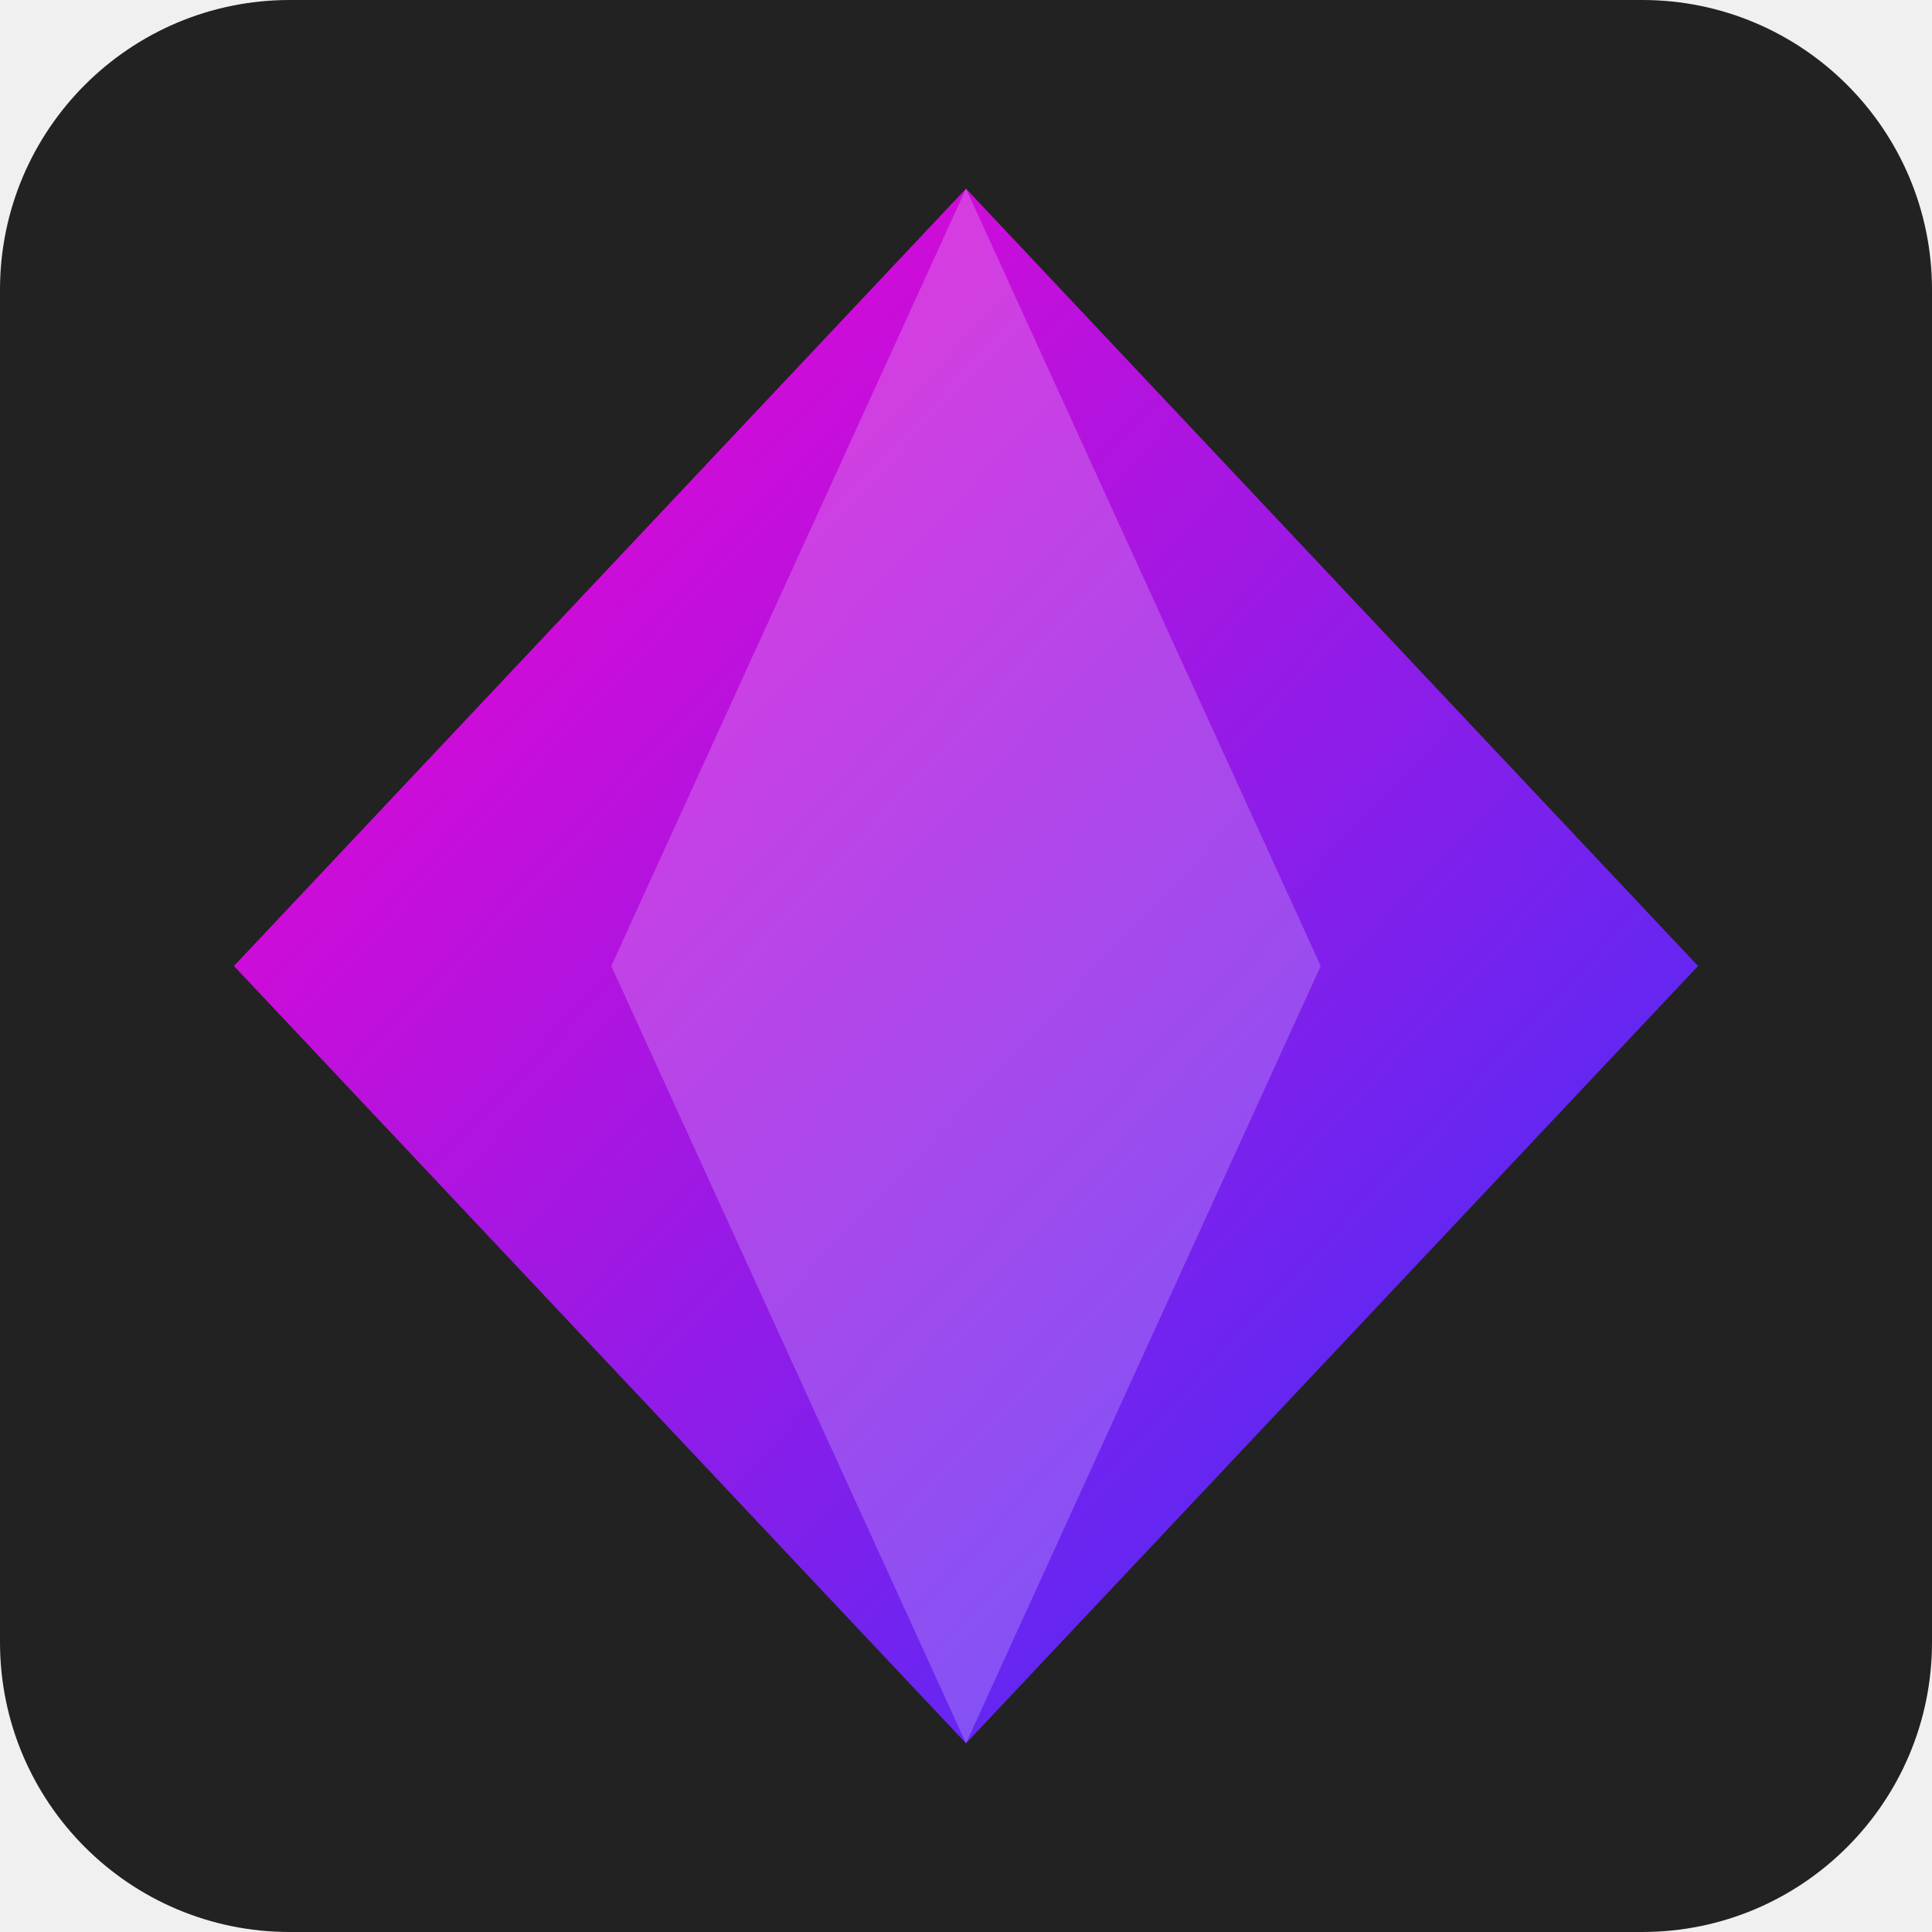
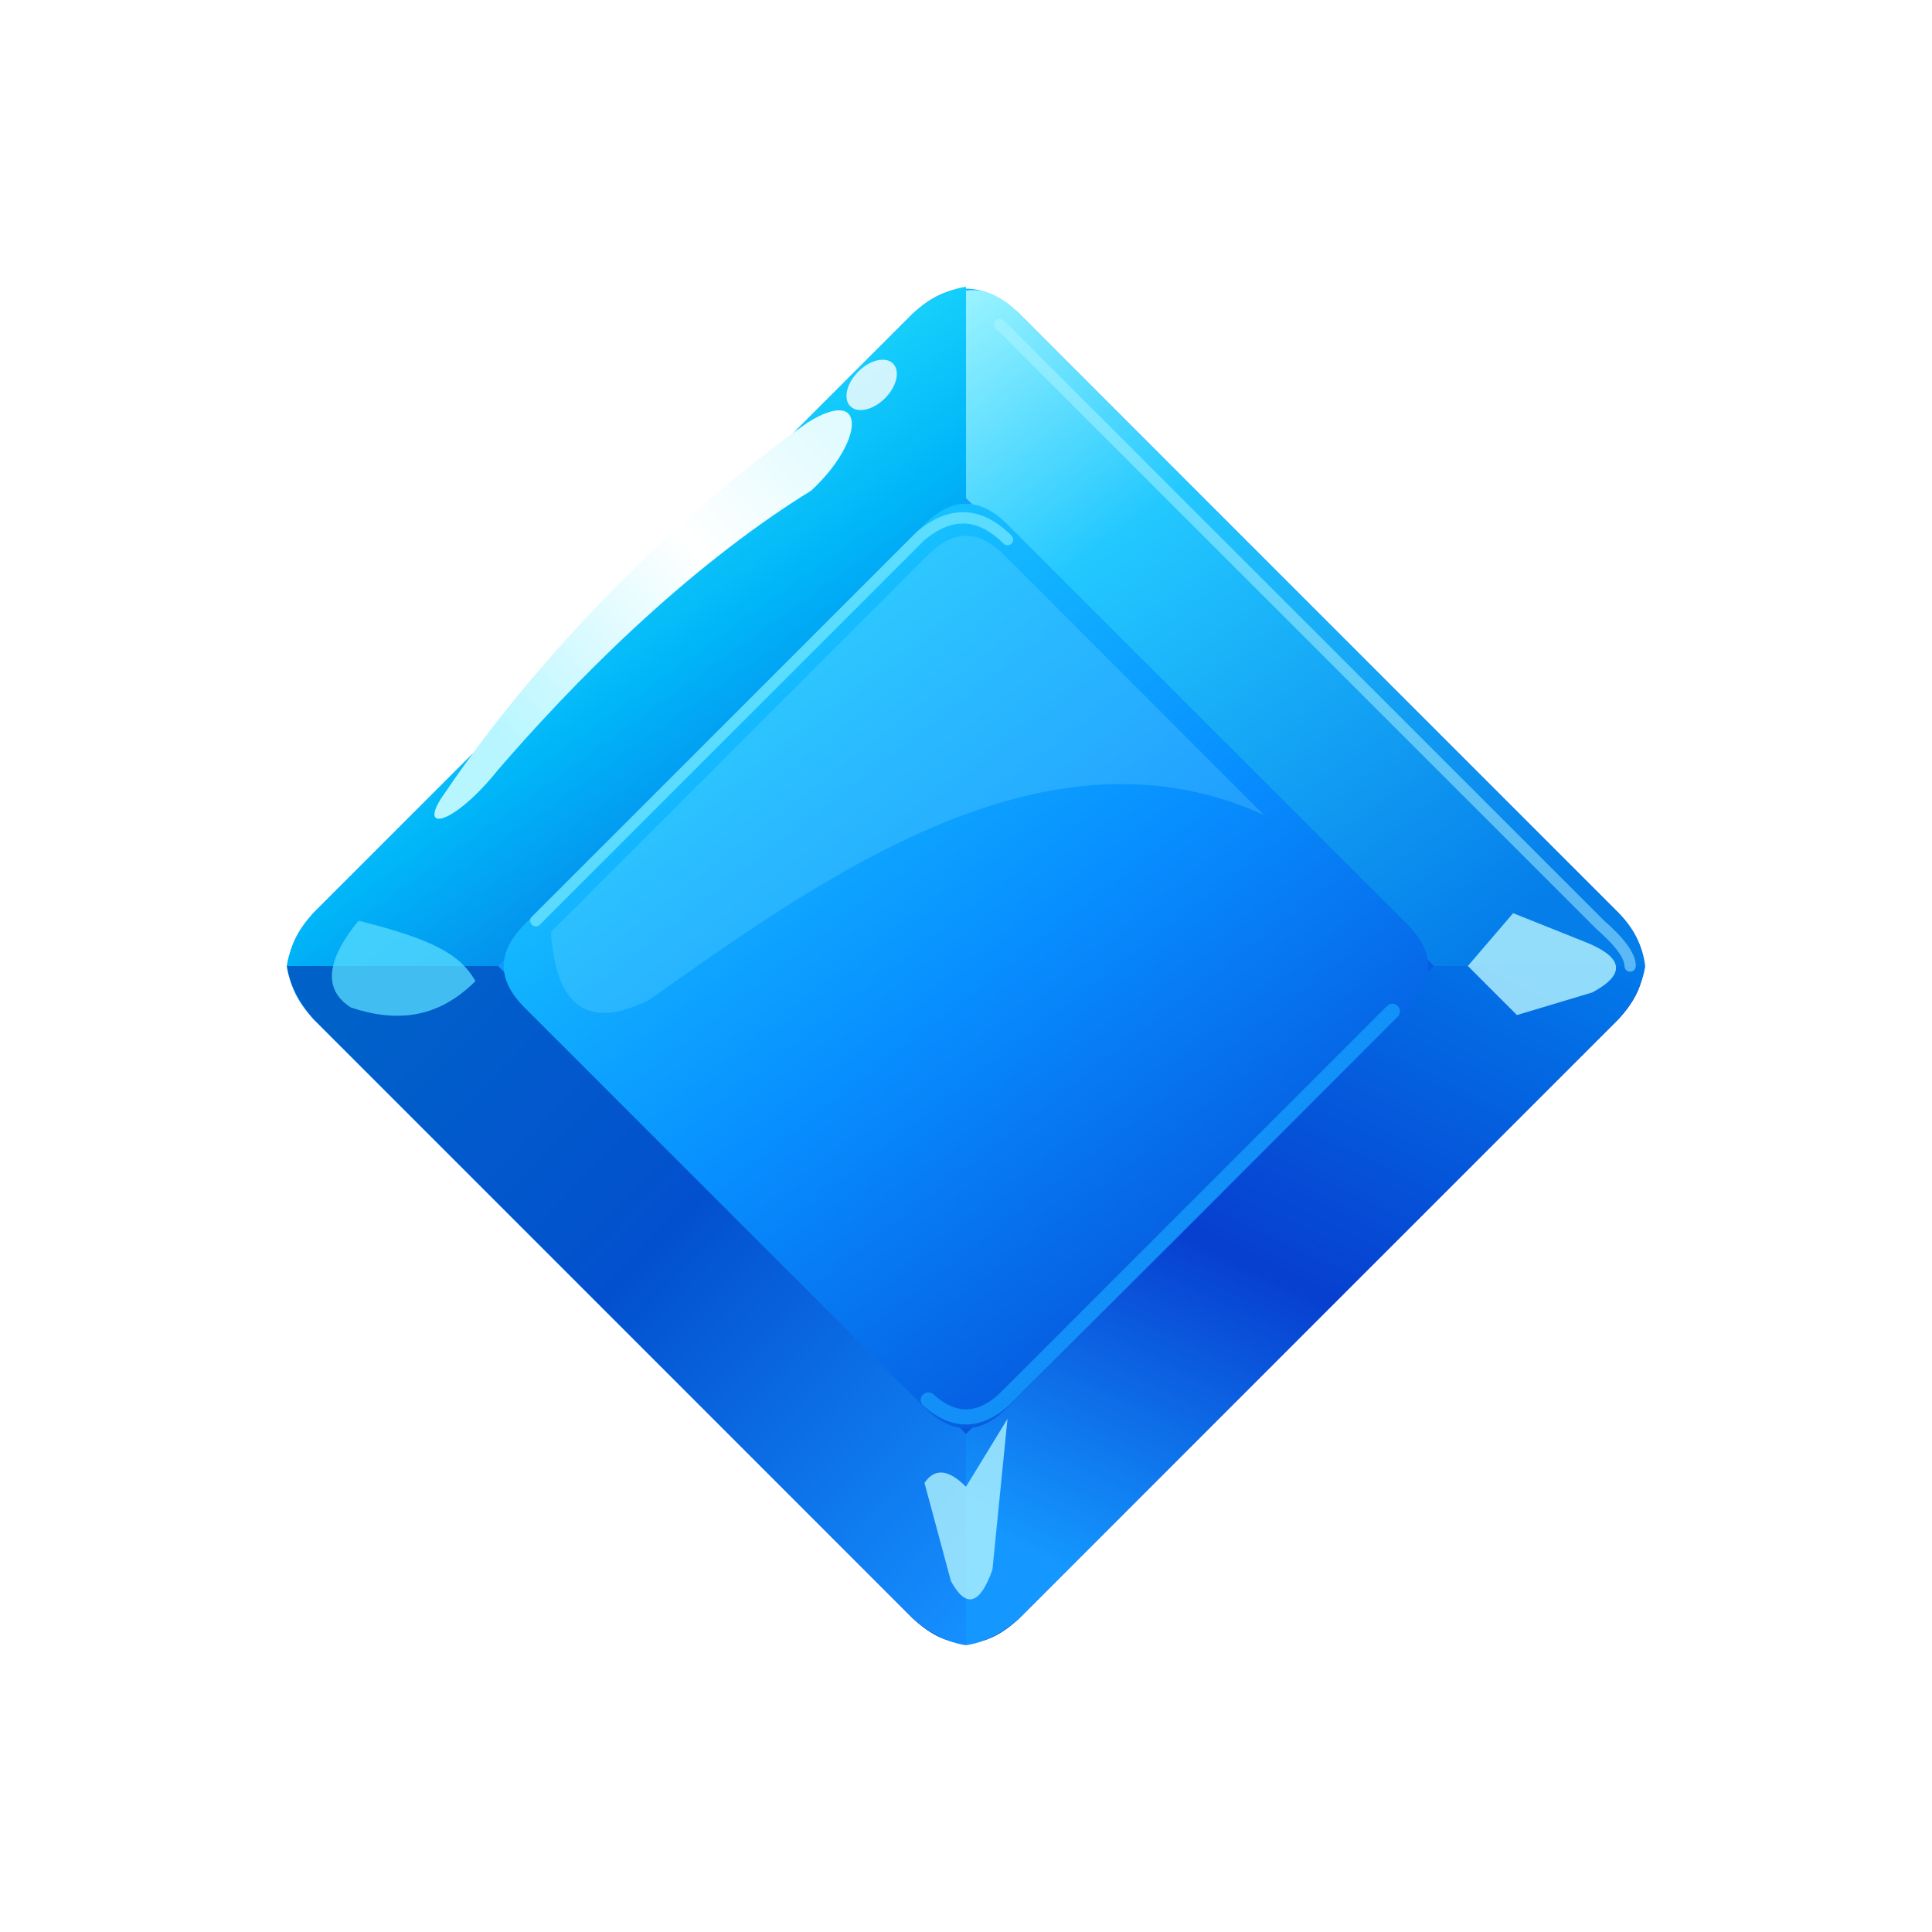
- <svg xmlns="http://www.w3.org/2000/svg" viewBox="0 0 512 512">
+ <svg xmlns="http://www.w3.org/2000/svg" width="512" height="512" viewBox="0 0 512 512">
  <defs>
-     <linearGradient id="grad1" x1="0%" y1="0%" x2="100%" y2="100%">
-       <stop offset="0%" style="stop-color:#ff00cc;stop-opacity:1" />
-       <stop offset="100%" style="stop-color:#3333ff;stop-opacity:1" />
+     <linearGradient id="body" x1="130" y1="115" x2="374" y2="406" gradientUnits="userSpaceOnUse">
+       <stop stop-color="#15ceff" />
+       <stop offset=".45" stop-color="#087eff" />
+       <stop offset="1" stop-color="#0635bb" />
+     </linearGradient>
+     <linearGradient id="top" x1="254" y1="77" x2="384" y2="256" gradientUnits="userSpaceOnUse">
+       <stop stop-color="#9cf4ff" />
+       <stop offset=".35" stop-color="#23c8ff" />
+       <stop offset="1" stop-color="#057eea" />
+     </linearGradient>
+     <linearGradient id="left" x1="109" y1="135" x2="195" y2="255" gradientUnits="userSpaceOnUse">
+       <stop stop-color="#2ae7ff" />
+       <stop offset=".5" stop-color="#00b5f8" />
+       <stop offset="1" stop-color="#0870e4" />
+     </linearGradient>
+     <linearGradient id="right" x1="389" y1="234" x2="298" y2="424" gradientUnits="userSpaceOnUse">
+       <stop stop-color="#027aeb" />
+       <stop offset=".55" stop-color="#073fcf" />
+       <stop offset="1" stop-color="#1498ff" />
+     </linearGradient>
+     <linearGradient id="bottom" x1="85" y1="269" x2="256" y2="433" gradientUnits="userSpaceOnUse">
+       <stop stop-color="#0062c9" />
+       <stop offset=".45" stop-color="#0350ce" />
+       <stop offset="1" stop-color="#158fff" />
+     </linearGradient>
+     <linearGradient id="face" x1="183" y1="163" x2="333" y2="356" gradientUnits="userSpaceOnUse">
+       <stop stop-color="#19caff" />
+       <stop offset=".5" stop-color="#078eff" />
+       <stop offset="1" stop-color="#0650d8" />
+     </linearGradient>
+     <linearGradient id="shine" x1="130" y1="192" x2="218" y2="112" gradientUnits="userSpaceOnUse">
+       <stop stop-color="#b8f6ff" />
+       <stop offset=".6" stop-color="#fff" />
+       <stop offset="1" stop-color="#e1fbff" />
    </linearGradient>
  </defs>
-   <rect width="512" height="512" rx="15%" fill="#222" />
-   <path d="M256 50 L450 256 L256 462 L62 256 Z" fill="url(#grad1)" />
-   <path d="M256 50 L350 256 L256 462 L162 256 Z" fill="rgba(255,255,255,0.2)" />
+   <rect width="512" height="512" fill="#fff" />
+   <path d="M270 83 429 242Q442 256 429 270L270 429Q256 442 242 429L83 270Q70 256 83 242L242 83Q256 70 270 83Z" fill="url(#body)" />
+   <path d="M256 77Q263 76 270 83L429 242Q435 248 436 256L380 256 256 132Z" fill="url(#top)" />
+   <path d="M436 256Q435 263 429 270L270 429Q263 435 256 436L256 380 380 256Z" fill="url(#right)" />
+   <path d="M256 436Q249 435 242 429L83 270Q77 263 76 256L132 256 256 380Z" fill="url(#bottom)" />
+   <path d="M76 256Q77 249 83 242L242 83Q249 77 256 76L256 132 132 256Z" fill="url(#left)" />
+   <path d="M267 139 373 245Q384 256 373 267L267 373Q256 384 245 373L139 267Q128 256 139 245L245 139Q256 128 267 139Z" fill="url(#face)" />
+   <path d="M146 247 246 147Q256 137 266 147L335 216C278 190 220 231 172 265Q148 277 146 247Z" fill="#85eaff" opacity=".22" />
+   <path d="M118 210C143 173 180 136 214 112 230 102 229 117 215 130 181 151 151 182 132 204 120 219 110 221 118 210Z" fill="url(#shine)" />
+   <ellipse cx="231" cy="102" rx="5" ry="8" transform="rotate(45 231 102)" fill="#fff" opacity=".8" />
+   <path d="M95 244C115 249 122 253 126 260 116 270 105 271 93 267Q82 260 95 244Z" fill="#57dcff" opacity=".75" />
+   <path d="M401 242 421 250Q435 256 422 263L402 269 389 256Z" fill="#b6f5ff" opacity=".8" />
+   <path d="M256 394 267 376 263 416Q258 430 252 419L245 393Q249 387 256 394Z" fill="#b9faff" opacity=".75" />
+   <path d="M265 86 424 245Q432 252 432 256" fill="none" stroke="#b2f5ff" stroke-width="3" stroke-linecap="round" opacity=".5" />
+   <path d="M142 244 244 142Q256 132 267 143" fill="none" stroke="#80edff" stroke-width="3" stroke-linecap="round" opacity=".65" />
+   <path d="M369 268 266 371Q256 380 246 371" fill="none" stroke="#169fff" stroke-width="4" stroke-linecap="round" opacity=".75" />
</svg>
